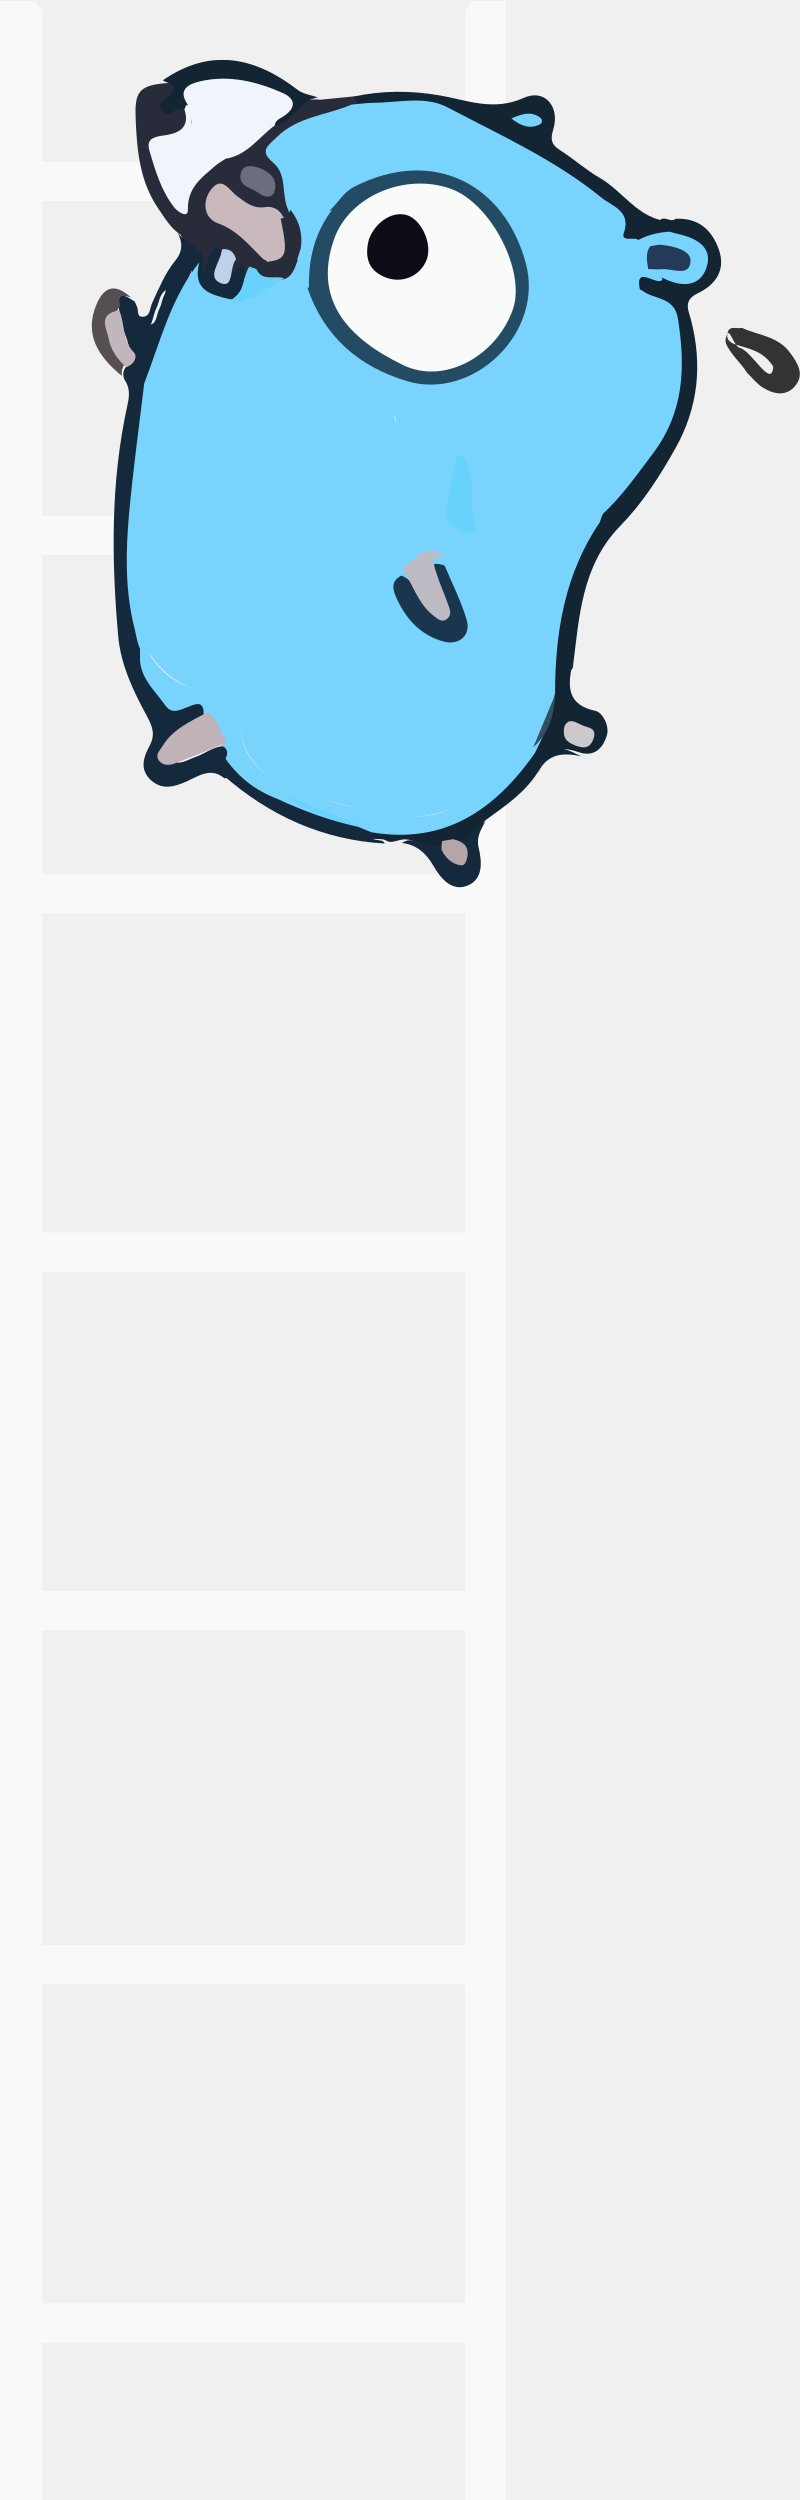
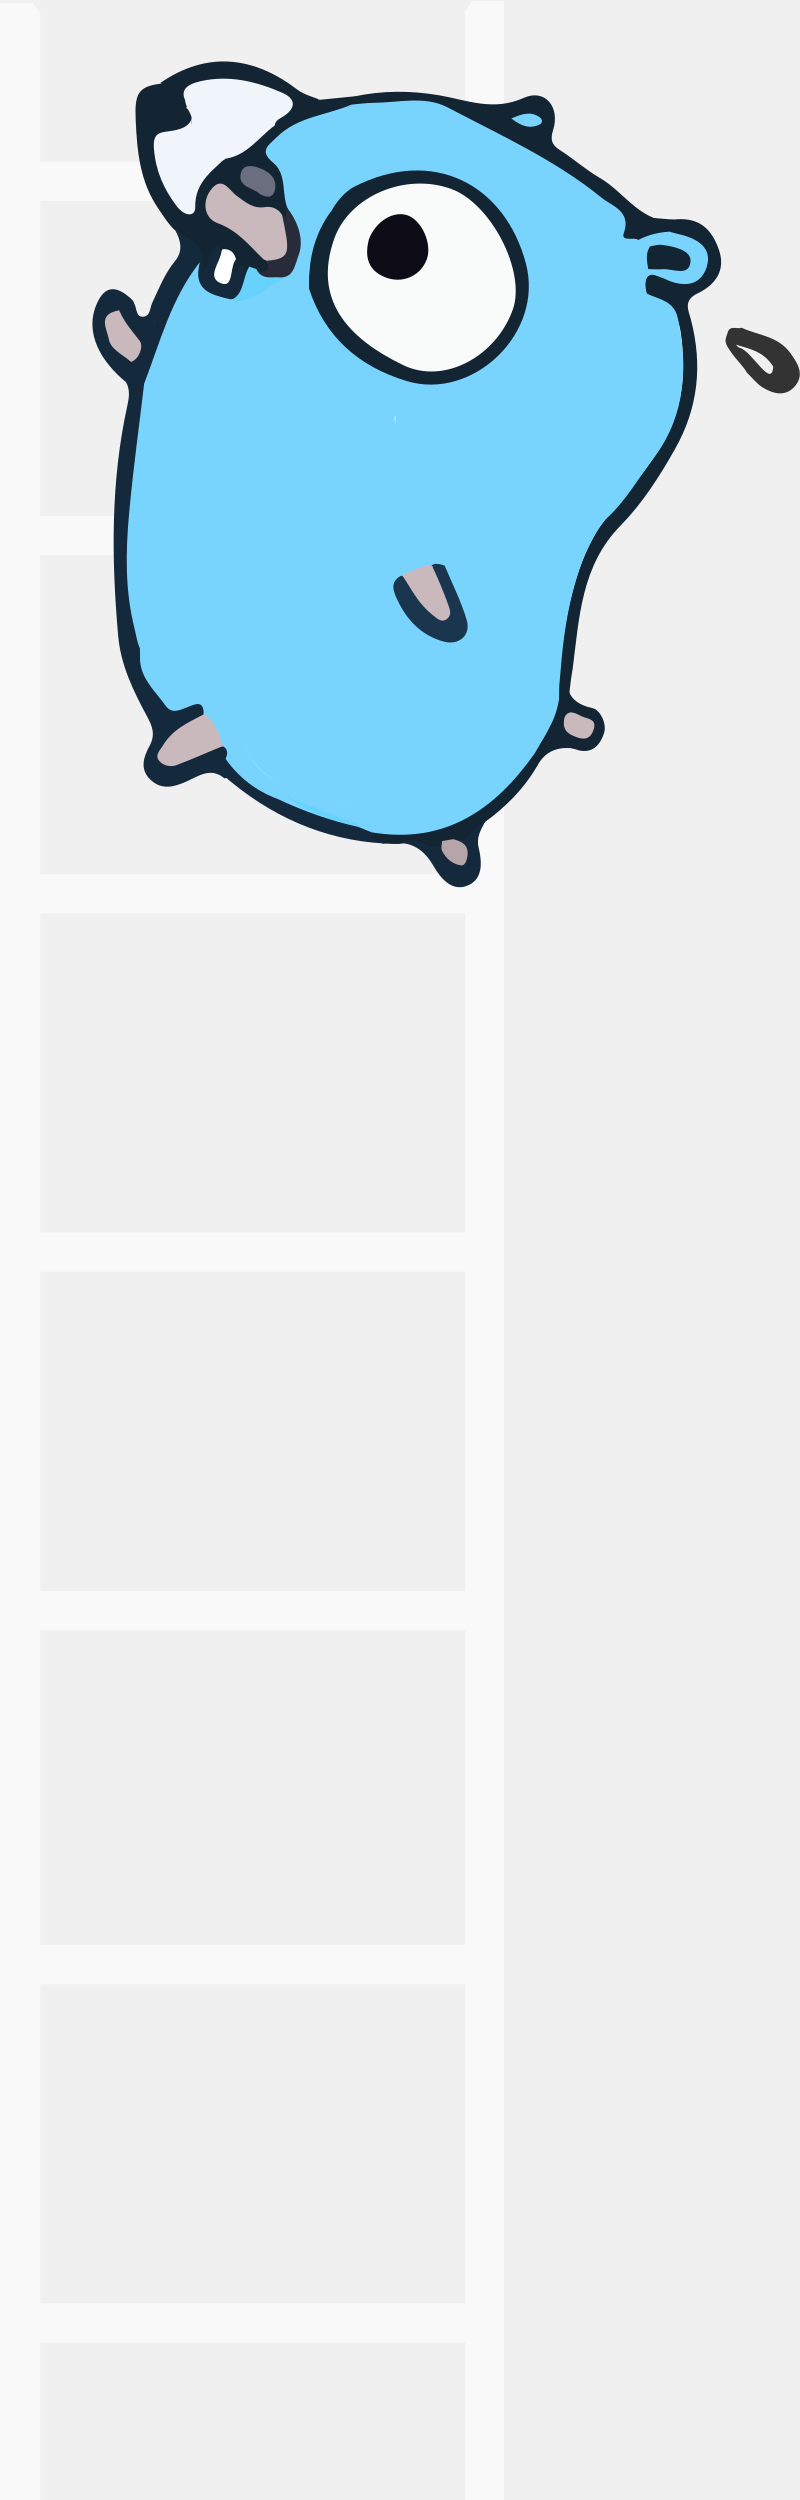
- <svg xmlns="http://www.w3.org/2000/svg" xmlns:xlink="http://www.w3.org/1999/xlink" width="183" height="572">
-   <defs>
-     <path id="a" d="M0 1.227h9.714V573H0z" />
-     <path id="c" d="M.398 1.227h9.35V573H.399z" />
-     <path id="e" d="M0 573h116V1H0z" />
-     <path id="g" d="M1.232.7h36.111v15.084H1.233z" />
-   </defs>
-   <g fill="none" fill-rule="evenodd">
-     <g opacity=".58" transform="translate(0 -1)">
-       <mask id="b" fill="#fff">
-         <use xlink:href="#a" />
-       </mask>
-       <path d="M9.714 573H-.001V1.729a.514.514 0 01.514-.502h7.503l1.698 2.38V573z" fill="#FFF" mask="url(#b)" />
-       <g transform="translate(106)">
-         <mask id="d" fill="#fff">
-           <use xlink:href="#c" />
-         </mask>
-         <path d="M9.75 573H.397V3.607s1.587-2.38 1.636-2.38h7.288a.43.43 0 01.428.432V573z" fill="#FFF" mask="url(#d)" />
-       </g>
-       <mask id="f" fill="#fff">
-         <use xlink:href="#e" />
-       </mask>
-       <path fill="#FFF" mask="url(#f)" d="M0 374h115v-9H0zM0 292h115v-9H0zM0 128h115v-9H0zM0 210h115v-9H0zM0 47h115v-9H0zM0 455h115v-9H0zM0 537h115v-9H0z" />
+ <svg xmlns="http://www.w3.org/2000/svg" height="572" viewBox="0 0 183 572" width="183">
+   <mask id="a" fill="#fff">
+     <path d="m0 .227h9.714v571.773h-9.714z" fill="#fff" fill-rule="evenodd" />
+   </mask>
+   <mask id="b" fill="#fff">
+     <path d="m.398.227h9.35v571.773h-9.349z" fill="#fff" fill-rule="evenodd" />
+   </mask>
+   <mask id="c" fill="#fff">
+     <path d="m0 572h116v-572h-116z" fill="#fff" fill-rule="evenodd" />
+   </mask>
+   <mask id="d" fill="#fff">
+     <path d="m.232.7h36.111v15.084h-36.11z" fill="#fff" fill-rule="evenodd" />
+   </mask>
+   <g fill="none" fill-rule="nonzero">
+     <g fill="#fff" opacity=".58">
+       <path d="m9.714 572h-9.715v-571.271h7.503l1.698 2.38v568.891z" mask="url(#a)" />
+       <path d="m9.75 572h-9.353v-569.393s1.587-2.38 1.636-2.38h7.288v571.773z" mask="url(#b)" transform="translate(106)" />
+       <path d="m0 373h115v-9h-115zm0-82h115v-9h-115zm0-164h115v-9h-115zm0 82h115v-9h-115zm0-163h115v-9h-115zm0 408h115v-9h-115zm0 82h115v-9h-115z" mask="url(#c)" />
    </g>
-     <path d="M28.838 87.452c.967 1.755.703 3.525.287 5.403-3.825 17.406-3.638 34.982-2.09 52.616.584 6.662 3.436 12.542 6.497 18.228 1.365 2.53 2.107 4.374.633 7.057-1.35 2.464-2.241 5.328.306 7.689 2.559 2.369 5.292 1.65 8.198.359 2.723-1.211 5.569-3.369 8.68-.713 2.604-.389 2.313-2.568 2.65-4.366.02-1.125-.202-2.147-1.232-2.799-3.197-.907-5.49 1.445-8.193 2.339-1.684.558-3.965 2.16-5.013.47-1.308-2.107 1.352-3.393 2.674-4.76 1.912-1.973 4.841-2.633 6.47-5.013.804-2.06-.246-3.885-2.007-3.515-8.216 1.727-9.487-4.935-12.258-9.863-4.548-9.407-3.86-19.491-3.515-29.455.267-7.766 1.039-15.515 2.644-23.158.644-3.067 1.123-6.202.864-9.381.18-5.692 3.202-10.535 4.613-15.855.58-2.194 1.87-4.393.128-6.735-2.174 1.011-1.9 3.182-2.733 4.71-.735 1.347-.451 3.791-2.687 3.579-1.995-.188-2.068-2.254-2.315-3.894-.204-.467-.406-.935-.612-1.404-2.032-1.268-4.248-2.922-3.574 1.686-.228 4.394 3.653 8.115 2.018 12.736-1.195 1.232-1.47 2.566-.433 4.039" fill="#15293D" />
-     <path d="M80.592 22.092l-7.32.73c-4.836-.79-6.991 3.828-10.685 5.338-3.71 2.89-7.055 6.294-11.475 8.178-3.828 2.834-8.19 5.212-8.7 11.446-3.851-3.444-4.779-7.488-6.008-11.308-.915-2.845 1.447-3.304 3.318-4.156 3.09-1.408 5.758-3.14 3.339-7.195-.478-1.116-3.79.252-2.193-2.876 1.431-2.797-.56-3.394-2.915-3.222-6.363.513-7.17 2.192-6.912 8.302.308 7.333.957 14.307 5.274 20.536 1.482 2.136 2.756 4.374 4.992 5.824 1.698 3.39 5.026 5.91 4.924 10.14 3.235-.124 2.974-3.339 4.776-4.418.72-.078 1.205.25 1.517.878.107 2.91.936 4.78 4.272 3.041.76.035 1.51.121 2.265.218 3.708.234 3.586-1.447 1.94-3.9-2.732-3.47-5.163-7.21-9.517-9.044-1.823-.77-2.997-2.598-1.89-4.568 1.304-2.324 2.965-.597 4.11.354 3.306 2.738 7.573 2.743 11.278 4.322 1.239.06 2.022-.57 2.502-1.662.12-4.095.077-8.2-2.33-11.746-1.853-2.73-.706-4.367 1.592-5.921 2.938-1.988 6.026-3.529 9.523-4.253 2.32-.481 4.819-.822 5.731-3.628-.056-.887-.25-1.64-1.408-1.41" fill="#282B3A" />
-     <path d="M131.05 152.854c1.473-11.57 1.967-23.428 10.877-32.535 5.066-5.178 8.94-11.254 12.517-17.582 5.331-9.431 6.332-19.22 3.645-29.593-.565-2.165-1.86-4.413 1.556-6.038 3.934-1.873 6.499-5.176 4.845-9.957-1.596-4.605-4.765-7.367-9.933-7.079-1.124 1.05-2.861-1.09-3.71.621-.413.833.455 1.565 1.13 2.123 1.362.94 3.017 1.249 4.44 2.056 2.157 1.227 4.12 2.837 3.207 5.62-.812 2.475-3.008 2.918-5.396 2.429a19.164 19.164 0 00-2.163-.31c-2.783.15-7.13-2.224-6.245 3.889.331.661.68 1.559 1.338 1.686 6.361 1.235 6.71 6.19 7.144 11.259.775 8.98-1.116 17.146-6.315 24.614-3.584 5.15-7.485 10.013-11.565 14.762-8.172 10.534-9.386 23.126-10.394 35.766-.103 1.29.023 2.633 1.354 3.415 2.583-.733 2.212-3.598 3.667-5.146" fill="#132433" />
-     <path d="M153.33 52.709c-2.853-3.236 2.474-.361 1.564-2.145-8.115.83-11.822-6.503-17.668-9.864-3.197-1.837-5.995-4.375-9.118-6.36-1.93-1.226-2.243-2.416-1.547-4.618 1.644-5.225-1.857-9.535-6.761-7.314-6.944 3.148-13.085.45-19.39-.615-6.594-1.114-12.955-1.084-19.41.28.28.586.561 1.172.844 1.759 1.816 1.999 4.143 1.237 6.26 1.019 8.56-.888 16.307.785 23.663 5.679 7.831 5.21 16.883 8.394 24.123 14.715 2.678 2.34 5.653 4.224 6.327 8.112.344 1.994 1.639 2.813 3.599 2.614 2.603-.846 5.546-.91 7.515-3.262M130.932 152c-2.8.58-2.238 3.424-3.416 5.096a2.339 2.339 0 00-1.055 1.308c-1.183 4.03-2.14 8.146-4.468 11.738-8.643 11.429-19.093 19.354-34.412 17.902-.93-.087-1.855.115-2.706.561-2.779 4.733 1.821 2.754 3.286 3.63 1.162.789 2.297.178 3.444-.06 3.468-.891 6.259 3.137 9.856 1.373a29.272 29.272 0 002.99-.695c3.919.307 4.63-3.51 6.873-5.36 4.544-3.294 9.218-6.448 12.121-11.484 1.513-5.778 5.48-5.075 9.706-3.693 3.311.709 4.926-1.595 5.686-3.994.702-2.216-.999-5.329-2.549-5.659-6.66-1.415-6.379-5.716-5.356-10.663" fill="#132433" />
-     <path d="M55.814 60.91c-1.38-.554-1.55 1.291-2.64 1.373-.326-1.26.926-2.573-.16-3.775-1.239.085-1.601 1.377-2.579 1.905-.234-1.381.47-2.85-.455-4.12-2.563.956-1.9 3.842-3.82 6.179 1.99-6.09-3.778-6.381-5.638-9.472 1.276 2.304 1.375 4.46-.418 6.639-2.367 2.875-3.73 6.344-5.294 9.69-.52 1.117-.397 2.91-1.893 3.124-2.053.294-1.377-2.293-2.594-3.022-.796 2.625-.158 5.418 2.336 5.832 2.287.377 2.19-2.917 3.074-4.637.722-1.409.69-3.213 2.181-4.295-1.064 7.532-6.22 13.84-5.965 21.669 2.5-1.161 3.032-3.666 3.753-5.917 2.198-6.842 5.035-13.403 8.24-20.288-.833 5.279.938 6.911 7.652 7.543 3.72-1.63 4.91-4.551 4.22-8.429" fill="#15293D" />
-     <g transform="matrix(-1 0 0 1 74 13)">
-       <mask id="h" fill="#fff">
-         <use xlink:href="#g" />
-       </mask>
-       <path d="M11.483 15.784C7.114 15.227 5.58 9.89 1.233 9.299c1.559-.558 3.377-.757 4.643-1.728C15.753-.024 25.91-2.128 36.753 5.38c-.973.758-3.419.648-1.938 2.91.837 1.277 3.47 1.75 2.177 3.883-1.402 2.31-3.275-.964-4.992-.099-.504-.233-.833-.625-.987-1.17-.1-2.696-1.378-4.306-4.02-4.68-5.14-.727-10.016.223-14.769 2.282-4.647 2.015.732 4.994-.741 7.279" fill="#132433" mask="url(#h)" />
+     <path d="m29.125 92.855c-3.825 17.406-3.638 34.982-2.09 52.616.584 6.662 3.436 12.542 6.497 18.228 1.365 2.53 2.107 4.374.633 7.057-1.35 2.464-2.241 5.328.306 7.689 2.559 2.369 5.292 1.65 8.198.359 2.723-1.211 5.569-3.369 8.68-.713 2.604-.389 2.313-2.568 2.65-4.366.02-1.125-.202-2.147-1.232-2.799-3.197-.907-5.49 1.445-8.193 2.339-1.684.558-3.965 2.16-5.013.47-1.308-2.107 1.352-3.393 2.674-4.76 1.912-1.973 4.841-2.633 6.47-5.013.804-2.06-.246-3.885-2.007-3.515-8.216 1.727-9.487-4.935-12.258-9.863-4.548-9.407-3.86-19.491-3.515-29.455.267-7.766 1.039-15.515 2.644-23.158.644-3.067 1.123-6.202.864-9.381.18-5.692 3.202-10.535 4.613-15.855.58-2.194 1.87-4.393.128-6.735-2.174 1.011-1.9 3.182-2.733 4.71-.735 1.347-.451 3.791-2.687 3.579-1.995-.188-2.582-2.708-2.829-4.348-.204-.467-.019-.065-.225-.534-.421-1.696-4.339-3.22-3.665 1.388-.228 4.394 3.871 7.997 2.236 12.618-1.195 1.232-1.47 2.566-.433 4.039.967 1.755.703 3.525.287 5.403z" fill="#15293d" />
+     <g fill="#132433">
+       <path d="m80.592 22.092-7.32.73c-4.836-.79-6.991 3.828-10.685 5.338-3.71 2.89-7.055 6.294-11.475 8.178-3.828 2.834-8.19 5.212-8.7 11.446-3.851-3.444-4.779-7.488-6.008-11.308-.915-2.845 1.447-3.304 3.318-4.156 3.09-1.408 5.758-3.14 3.339-7.195-.478-1.116-3.79.252-2.193-2.876 1.431-2.797-.56-3.394-2.915-3.222-6.363.513-7.17 2.192-6.912 8.302.308 7.333.957 14.307 5.274 20.536 1.482 2.136 2.756 4.374 4.992 5.824 1.698 3.39 5.026 5.91 4.924 10.14 3.235-.124 2.974-3.339 4.776-4.418.72-.078 1.205.25 1.517.878.107 2.91.936 4.78 4.272 3.041.76.035 1.51.121 2.265.218 3.708.234 3.586-1.447 1.94-3.9-2.732-3.47-5.163-7.21-9.517-9.044-1.823-.77-2.997-2.598-1.89-4.568 1.304-2.324 2.965-.597 4.11.354 3.306 2.738 7.573 2.743 11.278 4.322 1.239.06 2.022-.57 2.502-1.662.12-4.095.077-8.2-2.33-11.746-1.853-2.73-.706-4.367 1.592-5.921 2.938-1.988 6.026-3.529 9.523-4.253 2.32-.481 4.819-.822 5.731-3.628-.056-.887-.25-1.64-1.408-1.41" />
+       <path d="m131.05 152.854c1.473-11.57 1.967-23.428 10.877-32.535 5.066-5.178 8.94-11.254 12.517-17.582 5.331-9.431 6.332-19.22 3.645-29.593-.565-2.165-1.86-4.413 1.556-6.038 3.934-1.873 6.499-5.176 4.845-9.957-1.596-4.605-4.322-7.279-9.49-6.991-1.765.317-7.133-.838-8.907 0-.493.233 5.209 2.098 5.884 2.656 1.362.94 3.017 1.249 4.44 2.056 2.157 1.227 4.12 2.837 3.207 5.62-.812 2.475-3.008 2.918-5.396 2.429-.103.001-.207.001-.31 0-2.783.15-7.13-2.224-6.245 3.889.331.661.68 1.559 1.338 1.686 6.361 1.235 6.71 6.19 7.144 11.259.775 8.98-1.116 17.146-6.315 24.614-3.584 5.15-7.485 10.013-11.565 14.762-8.172 10.534-10.078 29.424-11.086 42.064-.103 1.29 1.966.028 3.049-2.417.268-2.498.539-4.473.812-5.923z" />
+       <path d="m154.894 50.564c-8.115.83-11.822-6.503-17.668-9.864-3.197-1.837-5.995-4.375-9.118-6.36-1.93-1.226-2.243-2.416-1.547-4.618 1.644-5.225-1.857-9.535-6.761-7.314-6.944 3.148-13.085.45-19.39-.615-6.594-1.114-12.955-1.084-19.41.28.28.586.561 1.172.844 1.759 1.816 1.999 4.143 1.237 6.26 1.019 8.56-.888 16.307.785 23.663 5.679 7.831 5.21 16.883 8.394 24.123 14.715 2.678 2.34 5.653 4.224 6.327 8.112.344 1.994 1.639 2.813 3.599 2.614 2.603-.846 5.546-.91 7.515-3.262-2.854-3.236 2.473-.361 1.563-2.145zm-23.962 101.436c-2.8.58-2.238 3.424-3.416 5.096.427-.124.881-.124 1.308 0-1.183 4.03-2.399 8.068-4.468 11.738-8.643 11.429-19.093 19.354-34.412 17.902-.93-.087-5.164.299-6.015.745-2.779 4.733 2.117 4.643 3.582 5.519 1.465 0 3.342.238 4.489 0 3.468-.891 10.102 5.309 12.499 2 3.955-.918 4.332-5.15 6.575-7 4.544-3.294 8.841-7.568 11.745-12.604 1.513-5.778 5.48-5.075 9.706-3.693 3.311.709 4.926-1.595 5.686-3.994.702-2.216-.999-5.329-2.549-5.659-6.66-1.415-6.379-5.716-5.356-10.663" />
    </g>
-     <path d="M88 193c-.299-1.54-4.416.234-2.618-3.13-.383-1.462-1.549-1.942-2.792-2.33-5.992-1.16-11.683-3.231-17.113-6.038-4.768-2.107-7.994-6.657-12.93-8.502-.806 1.33-.05 3.241-1.547 4.315 10.659 9.33 22.857 14.886 37 15.685" fill="#15293D" />
-     <path d="M170.887 85.257c1.21 1.16 2.278 2.583 3.658 3.426 2.527 1.545 5.437 2.149 7.515-.547 2.006-2.597.42-5.054-1.217-7.334-2.823-3.935-7.345-4.048-11.134-5.802-1.11.364-2.815-.697-3.254 1.208-.399 1.734.935 2.334 2.213 2.735 2.906.911 6.023 1.416 8.247 4.929-.314 5.309-4.944-3.667-7.656-4.286-1.38-.316-2.36-4.877-2.98-2.896-.451 1.447-.561 1.711 1.288 4.32.744 1.053 2.591 2.898 3.32 4.247" fill="#333" />
-     <path d="M101.283 192.859c-3.092 2.591-6.19-2.275-9.283.006 3.225.43 5.387 2.16 7.174 5.254 1.674 2.892 4.274 6.046 7.929 4.452 3.47-1.513 3.177-5.394 2.41-8.644-.584-2.486.564-4.086 1.487-5.927-2.617 1.188-3.998 4.778-7.399 4.428.178 1.106 1.21 1.88 1.015 3.368-1.734-.212-2.561-1.537-3.333-2.937" fill="#15293D" />
-     <path d="M27.86 86c-.066-1.223.12-2.363 1.258-3.19.38-2.523-1.651-4.383-2.195-6.645-.507-2.098-1.153-4.25.639-6.167-.911-2.473.331-2.65 2.438-1.912-3.485-3.19-6.064-2.732-7.872 1.45-2.985 6.896.308 11.996 5.731 16.464" fill="#554E52" />
-     <path d="M133 173.026c-6.929-3.287-7.688-2.985-10 3.974 2.12-4.664 5.869-4.843 10-3.974" fill="#132433" />
-     <path d="M52.646 68.472C48.356 67.433 43.9 66.54 45.6 60c-6.604 8.367-8.979 18.352-12.612 27.76-1.168 9.885-2.547 19.752-3.443 29.662-.802 8.842-.972 17.734 1.255 26.456.581 2.274.675 4.823 2.797 6.448.15-.109.328-.195.44-.337.105-.132.137-.321.203-.486 3.265 5.137 7.963 7.82 13.83 9.412 3.674 1 6.05 3.807 6.921 8.417 1.63 8.63 8.595 12.733 16.337 14.944 3.88 1.108 7.945 1.884 11.791 3.095 15.39 4.85 26.293-1.62 35.998-12.928 4.929-5.744 5.036-12.541 6.055-19.146 1.465-9.493 3.198-18.922 5.275-28.287.575-2.595 2.753-4.356 4.304-6.43 3.29-4.399 2.938-8.837-.852-11.81-4.32-3.38-8.604-3.04-12.16 1.163-3.82 4.52-7 9.176-8.706 15.234-1.171 4.16-4.969 7.7-4.804 12.599.096 2.944.327 5.865.111 8.828-.276 3.734-1.584 4.45-5.397 3.646-6.46-1.361-9.769-6.352-13.972-10.398-1.19-1.147-1.414-2.739-.754-4.145 2.405-5.096 1.725-10.568 2.064-15.903.238-3.73 1.286-6.82 4.606-8.993 3.014-1.975 4.06-5.265 4.553-8.617.544-3.677-1.35-6.123-4.757-7.155-2.234-.677-4.374-.005-4.21 2.796.244 4.306-1.258 6.522-5.738 5.738-3.345-.585-6.935-5.519-5.476-8.472 4.245-8.59-4.709-12.668-6.019-19.28-.118-.6.24-.35-.336-.343-5.837.075-9.278-5.55-14.787-6.181-2.037-.6-3.559 1.196-5.472 1.185" fill="#79D4FD" />
-     <path d="M56.28 68.626c2.8 1.103 5.741 1.931 7.126 5.107.452 1.03 1.66 1.629 2.874 1.183 5.379-1.976 6.039 2.04 7.207 5.507.532 1.576.768 3.795 1.91 4.52 4.198 2.675 3.024 4.535.833 8.309-1.892 3.254 1.31 7.501 4.403 9.764 3.032 2.216 6.792 1.972 9.846-.693 1.007-.879 1.134-2.224.916-3.629-.225-1.438-2.89-3.882.837-4.057 2.835-.135 5.167 2.007 5.135 4.863-.037 2.899-.657 6.852-3.155 8.025-6.731 3.158-6.852 8.947-6.59 14.6.215 4.624-.653 8.78-2.318 12.914-.882 2.183-.464 3.375 1.551 5.062 4.872 4.078 8.643 9.337 15.448 10.995 4.281 1.044 6.728-.439 6.856-4.897.125-4.376-.707-8.724.192-13.166.516-2.53.689-4.704 3.343-5.83 1.248-.528 2.333-1.364 2.098-2.938-1.236-8.35 5.699-12.293 10.06-17.256 1.914-2.18 6.175.149 8.447 2.316 2.298 2.196 3.26 5.643.673 8.041-6.944 6.44-6.698 15.036-8.603 23.28-1.48 6.413-3.057 12.96-3.261 19.295-.374 11.474-9.171 16.451-15.82 22.802-4.418 4.22-11.674 4.833-17.444 3.64-7.794-1.611-15.781-3.125-23.204-6.47-6.32-2.848-10.41-7.049-10.75-14.294-.248-5.276-5.276-6.758-8.555-7.49-6.739-1.505-10.944-5.113-14.335-12.425l.048 5.548c.365 4.255 3.516 6.935 5.769 10.124 1.444 2.042 3.143 1.17 4.874.492 1.908-.747 4.085-1.922 3.895 1.83.896 2.791 1.36 5.861 4.611 7.144 1.087.793.817 1.795.432 2.813 3.013 4.26 6.966 7.3 11.856 9.13 5.925 2.784 12.046 4.992 18.45 6.396l3.057 1.248c16.758 2.835 28.25-5.151 37.35-18.055 2.105-4.025 3.607-8.259 4.456-12.723.035-.355.104-.704.199-1.049.02-13.937 2.216-27.307 10.26-39.157 1.563-5.542 6.391-9.02 8.898-13.955 4.891-9.623 10.061-19.172 6.85-30.641-.807-2.883-1.762-5.17-5.166-5.744-2.448-.412-4.73-1.435-4.857-4.523-.407-.627 1.045-.621.325-.417-.15.044-.034.198.088.554.522 1.505 1.093 2.875 3.135 2.087-1.67-6.839 3.813-1.086 5.032-2.837-.333-1.34-1.815-1.916-2.147-3.255-.38-1.345-.103-2.804-.718-4.106-.735-1.154-2.02-1.413-3.142-1.93-1.09-.261-3.494.525-2.82-1.377 1.773-5.015-2.812-6.21-4.996-7.992-10.668-8.708-23.262-14.387-35.364-20.754-5.15-2.71-11.292-1.062-17-1.023-1.65.011-3.302.262-4.955.404-5.7 2.455-12.298 2.704-17.097 7.443-2.03 2.001-4.088 3.128-.81 5.86 3.315 2.767 1.753 7.42 3.482 10.886.694 3.28.898 6.691 2.587 9.71 1.375.33 2.275-.504 2.447-1.58.548-3.415 2.973-5.307 5.439-7.22 9.534-9.61 22.924-11.832 31.645-4.175 11.04 9.691 14.9 20.906 6.679 33.012-4.904 7.222-12.855 10.366-21.418 8.15-10.935-2.83-17.54-10.14-21.795-20.068-1.564-2.017.412-5.971-3.629-6.638-2.08.878-2.983 3.043-4.736 4.277-1.62 2.622-6.674.56-6.934 5.033" fill="#79D4FD" />
-     <path d="M52 169.861c-1.785-2.125-1.839-5.324-4.574-6.861-3.833 2.043-7.891 3.803-10.229 7.694-.623 1.037-1.794 2.021-.83 3.316.87 1.17 2.306 1.16 3.517.701 4.067-1.544 8.082-3.224 12.116-4.85" fill="#BFB3B7" />
-     <path d="M27.253 71c-5.152.881-2.731 4.371-2.375 6.533.388 2.338 1.903 4.678 4.014 6.467 1.892-.639 2.633-2.454 1.717-3.4-2.785-2.86-1.917-6.508-3.356-9.6" fill="#C1B6BB" />
-     <path d="M62.856 28.705c.151-1.303 1.318-1.603 2.2-2.215 2.867-1.993 2.437-3.99-.462-5.26-5.959-2.61-12.187-4.137-18.736-2.642-3.076.702-5.35 2.134-2.67 5.657 1.908 2.72-.402 5.447.063 8.28 1.24 7.589 1.951 8.032 8.377 3.789 4.964-.78 7.583-4.93 11.228-7.609" fill="#F0F4FB" />
-     <path d="M64.776 49.61c-.799-1.712-2.438-2.498-4.077-2.234-2.813.452-4.514-1.107-6.442-2.498-1.841-1.327-3.513-4.943-6.127-1.293-1.942 2.719-1.38 6.377 1.679 7.484 4.677 1.691 7.306 5.232 10.54 8.318 4.34 1.509 6.392.268 6.619-4.116.111-2.153.055-4.33-2.192-5.661" fill="#C9B8BC" />
-     <path d="M51 36.264c-2.272-.671-3.208 2.222-5.768 1.917-.444-3.767-2.284-7.517-1.115-11.706.351-1.26-.331-2.05-1.48-2.475a38.29 38.29 0 00-.448.999c1.475 4.518-1.72 5.612-4.822 6.009-2.5.32-3.94.933-3.15 3.587 1.344 4.531 2.697 9.115 5.674 12.896.767.98 3.144 2.55 3.095.522-.152-6.23 4.8-8.254 8.014-11.749" fill="#F0F4FB" />
-     <path d="M64.209 50.005c1.836 8.707 1.467 9.58-4.228 9.97 1.496 3.014-.427 2.278-1.981 1.944.99 4.331 3.684 3.143 6.334 2.103 2.531-.35 3.03-2.541 3.785-4.5.856-.514 1.141-1.206.619-2.148.637-3.489-.093-6.622-2.276-9.374-.448 1.034-1.075 1.855-2.253 2.005" fill="#282B3A" />
-     <path d="M65 63.67c-2.093-.777-4.943.901-6.348-2.106L57.058 61c-1.623 2.387-1.019 6.05-4.058 7.624 1.732 1.064 3.197-.462 4.81-.525" fill="#67D3FD" />
-     <path d="M59.468 44.4c1.46.85 2.953.978 3.396-.823.637-2.581-1.053-4.142-3.216-5.017-1.682-.68-4.016-1.14-4.544 1.08-.755 3.194 2.798 3.283 4.364 4.76" fill="#6B6E7F" />
-     <path d="M50.903 57.017c-.076.175-.205.342-.222.523-.279 2.546-3.667 6.03.045 7.33 2.783.976 1.771-3.82 3.274-5.543-.418-1.642-1.417-2.46-3.097-2.31" fill="#C1D0E9" />
-     <path d="M146.843 66.384c-3.942-.708.502-6.285-4.171-6.384-2.08 5.869-1.057 7.767 5.415 9.38 1.587.396 3.163 1.159 3.251 2.635.298 5.102 3.078 9.827.913 15.376-3.477 8.93-6.63 17.819-13.64 24.964-.836.851-4.69 3.117-1.12 5.645 4.689-4.251 8.236-9.375 11.989-14.367 7.093-9.432 7.373-19.795 5.614-30.78-.823-5.138-5.621-4.21-8.25-6.469M148.378 61.498c.626 1.627 2.397 1.622 3.69 2.294 4.11 1.993 8.164 1.785 9.603-2.641 1.446-4.44-2.094-6.624-6.378-7.575-.722-.16-1.43-.382-2.144-.576-2.525.178-4.935.727-7.149 1.937.29 1.467 1.681 1.752 2.815 2.31 1.371 1.755 3.755 1.164 6.362 2.574-2.78.412-5.246-.073-6.799 1.677M117 27.101c2.307 1.807 4.254 2.467 6.534 1.353.592-.289.646-1.103.012-1.57-2.023-1.496-4.005-.867-6.546.217" fill="#79D4FD" />
-     <path d="M129.161 166.136c-.621 2.789.638 3.677 2.336 4.372 1.681.691 3.293.931 4.173-1.176 1.212-2.895-1.208-2.81-2.512-3.412-1.393-.64-2.992-1.807-3.997.216" fill="#CCC9CC" />
-     <path d="M101.151 192.434c-.025.744-.313 1.622-.022 2.209.887 1.77 2.384 3.098 4.343 3.349.97.125 1.34-1.177 1.477-2.136.364-2.508-1.269-3.353-3.279-3.856l-2.519.434" fill="#B5A4A8" />
-     <path d="M127 159c-1.668 4-3.332 8-5 12 3.681-3.41 4.826-7.565 5-12" fill="#324E61" />
-     <path d="M83 189c-6-2.334-12-4.668-18-7 5.586 3.652 11.47 6.359 18 7" fill="#67D3FD" />
-     <path d="M70.396 66.06c3.813 10.942 11.612 17.805 22.703 21.14 15.101 4.54 31.457-11.01 27.222-26.926-4.818-18.102-21.207-26.762-39.262-17.559-2.548 1.3-3.603 3.623-5.503 5.319-5.287 5.023-6.242 11.243-5.16 18.027" fill="#244B64" />
-     <path d="M91.845 131.693c-2.923 1.444-1.692 3.939-.893 5.636 2.137 4.54 5.477 8.085 10.567 9.462 3.489.944 6.292-1.414 5.267-4.922-1.25-4.278-3.326-8.318-5.045-12.46-4.071-1.455-3.62 1.26-3.27 3.637.362 2.476 2.48 4.444 2.26 7.55-4.716-1.474-4.73-7.325-8.886-8.903" fill="#19364E" />
-     <path d="M92 130.014c2.407 3.559 3.59 8.019 7.085 10.776 1.029.81 2.065 1.86 3.345.683 1.001-.926.453-2.18.088-3.215-.88-2.52-2.011-4.946-2.796-7.496-.574-1.865-1.188-4.207 2.202-3.188-4.34-3.899-6.877.426-9.924 2.44" fill="#BDBAC4" />
-     <path d="M104.45 104c-.77 4.037-1.44 8.045-2.322 12.012-.62 2.787 1.106 4.33 3.129 5.583 1.543.954 4.246.082 3.662-1.143-2.458-5.152.836-11.124-2.91-15.912-.189-.242-.702-.257-1.559-.54" fill="#67D3FD" />
-     <path d="M148.307 61.561c1.078.018 2.158.13 3.227.036 2.34-.203 6.182 1.87 6.46-1.795.195-2.579-3.882-3.442-6.542-3.779-.881-.112-1.804.213-2.708.337-1.125 1.625-.713 3.421-.437 5.201" fill="#233A58" />
-     <path d="M70.69 66c-.159-6.518 1.214-12.624 5.31-18-4.698 1.473-4.765 6.277-7.334 9.282-.222.71-.442 1.418-.666 2.127 3.23 1.33.31 4.945 2.69 6.591" fill="#79D4FD" />
-     <path d="M76.495 54.551c-4.915 13.86 2.797 22.713 15.713 28.972 9.52 4.616 21.424-2.128 25.138-12.745 3.04-8.686-4.994-24.287-14.197-27.582-10.471-3.747-23.158 1.658-26.654 11.355" fill="#F9FAFA" />
-     <path d="M84.389 54.798c-.765 3.134-.762 6.65 3.43 8.515 4.045 1.798 8.409-.07 9.838-4.013 1.27-3.51-1.158-8.956-4.487-10.056-3.126-1.034-7.196 1.3-8.781 5.554" fill="#0E0C16" />
+     <path d="m53.174 62.283c-.326-1.26.926-2.573-.16-3.775-1.239.085-1.601 1.377-2.579 1.905-.234-1.381.47-2.85-.455-4.12-2.563.956-1.9 3.842-3.82 6.179 1.99-6.09-3.082-8.004-6.056-9.763 1.276 2.304 1.793 4.751 0 6.93-2.367 2.875-3.73 6.344-5.294 9.69-.52 1.117-.397 2.91-1.893 3.124-2.053.294-1.377-2.293-2.594-3.022-.796 2.625-.158 5.418 2.336 5.832 2.287.377 2.689-1.723 3.573-3.443.722-1.409-4.538 8.351-4.283 16.18 2.5-1.161 3.032-3.666 3.753-5.917 2.198-6.842 6.577-14.785 9.782-21.67-.833 5.279-.604 8.293 6.11 8.925.58-.254 1.947-.795 2.406-1.111 2.488-1.709 2.396-4.045 1.814-7.318-1.38-.553-1.55 1.292-2.64 1.374z" fill="#15293d" />
+     <path d="m-.272 9.822c1.559-.558 3.882-1.28 5.148-2.251 9.877-7.595 20.624-9.079 31.467-1.571-.973.758-4.009.028-2.528 2.29.837 1.277 3.47 1.75 2.177 3.883-1.402 2.31-3.275-.964-4.992-.099-.504-.233-.594-.177-.748-.722 1.424-2.846-1.617-4.754-4.259-5.128-5.14-.727-10.016.223-14.769 2.282-4.647 2.015.732 4.994-.741 7.279-4.369-.558-6.408-5.372-10.755-5.963z" fill="#132433" mask="url(#d)" transform="matrix(-1 0 0 1 73 13)" />
+     <path d="m88 193c-.299-1.54-4.416.234-2.618-3.13-.383-1.462-1.549-1.942-2.792-2.33-5.992-1.16-11.683-3.231-17.113-6.038-4.768-2.107-7.994-6.657-12.93-8.502-.806 1.33-.05 3.241-1.547 4.315 10.659 9.33 22.857 14.886 37 15.685" fill="#15293d" />
+     <path d="m170.887 85.257c1.21 1.16 2.278 2.583 3.658 3.426 2.527 1.545 5.437 2.149 7.515-.547 2.006-2.597.42-5.054-1.217-7.334-2.823-3.935-7.345-4.048-11.134-5.802-1.11.364-2.815-.697-3.254 1.208-.399 1.734.935 2.334 2.213 2.735 2.906.911 6.023 1.416 8.247 4.929-.314 5.309-4.944-3.667-7.656-4.286-1.38-.316-2.36-4.877-2.98-2.896-.451 1.447-.561 1.711 1.288 4.32.744 1.053 2.591 2.898 3.32 4.247" fill="#333" />
+     <path d="m101.283 192.859c-3.092 2.591-6.19-2.275-9.283.006 3.225.43 5.387 2.16 7.174 5.254 1.674 2.892 4.274 6.046 7.929 4.452 3.47-1.513 3.177-5.394 2.41-8.644-.584-2.486.564-4.086 1.487-5.927-2.617 1.188-3.998 4.778-7.399 4.428.178 1.106 1.21 1.88 1.015 3.368-1.734-.212-2.561-1.537-3.333-2.937" fill="#15293d" />
+     <path d="m28.437 86c.001 0 1.425-1.416 2.563-2.243.38-2.523-3.533-5.33-4.077-7.592-.507-2.098-1.215-3.748.577-5.665-.911-2.473.393-2.868 2.5-2.13-3.485-3.19-6.064-3.016-7.872 1.166-2.985 6.896 1.287 13.448 6.71 17.916z" fill="#15293d" />
+     <path d="m132.5 171.532c-6.929-3.287-9.558.942-9.703 3.941 2.267-4.501 6.107-4.81 10.238-3.941z" fill="#132433" />
+     <path d="m45.715 60c-6.604 8.367-9.094 18.352-12.727 27.76-1.168 9.885-2.547 19.752-3.443 29.662-.802 8.842-.972 17.734 1.255 26.456.581 2.274.675 4.823 2.797 6.448.15-.109.328-.195.44-.337.105-.132.137-.321.203-.486 3.265 5.137 7.963 7.82 13.83 9.412 3.674 1 6.05 3.807 6.921 8.417 1.63 8.63 8.595 12.733 16.337 14.944 3.88 1.108 7.945 1.884 11.791 3.095 15.39 4.85 26.293-1.62 35.998-12.928 4.929-5.744 5.036-12.541 6.055-19.146 1.465-9.493 3.198-18.922 5.275-28.287.575-2.595 2.753-4.356 4.304-6.43 3.29-4.399 2.938-8.837-.852-11.81-4.32-3.38-8.604-3.04-12.16 1.163-3.82 4.52-7 9.176-8.706 15.234-1.171 4.16-4.969 7.7-4.804 12.599.096 2.944.327 5.865.111 8.828-.276 3.734-1.584 4.45-5.397 3.646-6.46-1.361-9.769-6.352-13.972-10.398-1.19-1.147-1.414-2.739-.754-4.145 2.405-5.096 1.725-10.568 2.064-15.903.238-3.73 1.286-6.82 4.606-8.993 3.014-1.975 4.06-5.265 4.553-8.617.544-3.677-1.35-6.123-4.757-7.155-2.234-.677-4.374-.005-4.21 2.796.244 4.306-1.258 6.522-5.738 5.738-3.345-.585-6.935-5.519-5.476-8.472 4.245-8.59-4.709-12.668-6.019-19.28-.118-.6.24-.35-.336-.343-5.837.075-9.278-5.55-14.787-6.181-2.037-.6-3.559 1.196-5.472 1.185-4.289-1.039-8.63-1.932-6.93-8.472z" fill="#79d4fd" />
+     <path d="m63.406 73.733c.452 1.03 1.66 1.629 2.874 1.183 5.379-1.976 6.039 2.04 7.207 5.507.532 1.576.768 3.795 1.91 4.52 4.198 2.675 3.024 4.535.833 8.309-1.892 3.254 1.31 7.501 4.403 9.764 3.032 2.216 6.792 1.972 9.846-.693 1.007-.879 1.134-2.224.916-3.629-.225-1.438-2.89-3.882.837-4.057 2.835-.135 5.167 2.007 5.135 4.863-.037 2.899-.657 6.852-3.155 8.025-6.731 3.158-6.852 8.947-6.59 14.6.215 4.624-.653 8.78-2.318 12.914-.882 2.183-.464 3.375 1.551 5.062 4.872 4.078 8.643 9.337 15.448 10.995 4.281 1.044 6.728-.439 6.856-4.897.125-4.376-.707-8.724.192-13.166.516-2.53.689-4.704 3.343-5.83 1.248-.528 2.333-1.364 2.098-2.938-1.236-8.35 5.699-12.293 10.06-17.256 1.914-2.18 6.175.149 8.447 2.316 2.298 2.196 3.26 5.643.673 8.041-6.944 6.44-6.698 15.036-8.603 23.28-1.48 6.413-2.823 13.033-3.027 19.368-.374 11.474-8.816 17.747-16.054 22.729-5.288 3.64-11.674 4.833-17.444 3.64-7.794-1.611-17.028-3.93-23.204-6.47s-9.907-6.913-10.75-14.294c-.596-5.223-5.334-6.374-8.555-7.49-6.848-2.373-10.335-5.506-14.335-12.425l.048 5.548c.365 4.255 3.516 6.935 5.769 10.124 1.444 2.042 3.143 1.17 4.874.492 1.908-.747 4.085-1.922 3.895 1.83.896 2.791 1.36 5.861 4.611 7.144 1.087.793.817 1.795.432 2.813 3.013 4.26 6.966 7.3 11.856 9.13 5.925 2.784 12.046 4.992 18.45 6.396l3.057 1.248c16.758 2.835 28.25-5.151 37.35-18.055 3.912-6.755 4.725-7.896 5.574-12.36.035-.355-.011-3.228.084-3.573.633-7.953 1.327-14.351 2.977-20.789 1.222-4.765 2.837-9.617 6.022-14.797 3.874-4.992 6.649-10.429 9.156-15.364 4.891-9.623 10.061-19.172 6.85-30.641-.807-2.883-1.762-5.17-5.166-5.744-2.448-.412-1.881-1.032.161-1.82-1.67-6.839 3.579-3.692 3.579-3.692-.333-1.34-1.832-1.54-2.164-2.879-.38-1.345-.103-2.804-.718-4.106-.735-1.154-2.02-1.413-3.142-1.93-1.09-.261-3.494.525-2.82-1.377 1.773-5.015-2.812-6.21-4.996-7.992-10.668-8.708-23.262-14.387-35.364-20.754-5.15-2.71-11.292-1.062-17-1.023-1.65.011-3.302.262-4.955.404-5.7 2.455-12.298 2.704-17.097 7.443-2.03 2.001-4.088 3.128-.81 5.86 3.315 2.767 1.753 7.42 3.482 10.886.694 3.28.898 6.691 2.587 9.71 1.375.33 2.275-.504 2.447-1.58.548-3.415 2.973-5.307 5.439-7.22 9.534-9.61 22.924-11.832 31.645-4.175 11.04 9.691 14.9 20.906 6.679 33.012-4.904 7.222-12.855 10.366-21.418 8.15-10.935-2.83-17.54-10.14-21.795-20.068-1.564-2.017.412-5.971-3.629-6.638-2.08.878-2.983 3.043-4.736 4.277-1.62 2.622-6.674.56-6.934 5.033 2.8 1.103 5.741 1.931 7.126 5.107z" fill="#79d4fd" />
+     <path d="m46.669 163.406c-3.833 2.043-7.134 3.397-9.472 7.288-.623 1.037-1.794 2.021-.83 3.316.87 1.17 2.712 1.546 3.923 1.087 4.067-1.544 6.676-2.777 10.71-4.403-1.064-3.834-2.508-6.263-4.331-7.288z" fill="#c9b8bc" />
+     <path d="m24.878 77.533c.388 2.338 3.011 3.479 5.122 5.268 1.892-.639 2.856-3.64 2-4.763-2.338-3.067-3.308-3.946-4.747-7.038-5.152.881-2.731 4.371-2.375 6.533z" fill="#c9b8bc" />
+     <path d="m62.856 28.705c.151-1.303 1.318-1.603 2.2-2.215 2.867-1.993 2.437-3.99-.462-5.26-5.959-2.61-12.187-4.137-18.736-2.642-3.076.702-5.35 2.134-2.67 5.657 1.908 2.72-.402 5.447.063 8.28 1.24 7.589 1.951 8.032 8.377 3.789 4.964-.78 7.583-4.93 11.228-7.609" fill="#f0f4fb" />
+     <path d="m64.776 49.61c-.799-1.712-2.438-2.498-4.077-2.234-2.813.452-4.514-1.107-6.442-2.498-1.841-1.327-3.513-4.943-6.127-1.293-1.942 2.719-1.38 6.377 1.679 7.484 4.677 1.691 7.306 5.232 10.54 8.318 4.34 1.509 6.392.268 6.619-4.116.111-2.153.055-4.33-2.192-5.661" fill="#c9b8bc" />
+     <path d="m50.586 37c-2.272-.671-2.794 1.486-5.354 1.181-.444-3.767-2.284-7.517-1.115-11.706.351-1.26-.331-2.05-1.48-2.475.333-.004.666-.004.999 0 1.475 4.518-1.72 5.612-4.822 6.009-2.5.32-3.892.477-3.584 4.153.421 5.024 2.252 9.107 5.169 12.964 1.982 2.62 4.314 2.378 4.265.35-.152-6.23 4.57-8.715 7.784-12.21" fill="#f0f4fb" />
+     <path d="m64.5 49c1.836 8.707 2.196 10.258-3.499 10.648 1.496 3.014-1.447 2.605-3.001 2.271.99 4.331 3.85 2.621 6.5 1.581 2.531-.35 2.745-2.132 3.5-4.091.539-1.206 1.074-1.407.666-2.127.637-3.489-.84-7.055-3.023-9.807-.448 1.034.311 1.985-.867 2.135z" fill="#282b3a" />
+     <path d="m65 63.67c-2.093-.777-4.943.901-6.348-2.106l-1.594-.564c-1.623 2.387-1.019 6.05-4.058 7.624 1.732 1.064 3.197-.462 4.81-.525" fill="#67d3fd" />
+     <path d="m59.468 44.4c1.46.85 2.953.978 3.396-.823.637-2.581-1.053-4.142-3.216-5.017-1.682-.68-4.016-1.14-4.544 1.08-.755 3.194 2.798 3.283 4.364 4.76" fill="#6b6e7f" />
+     <path d="m50.903 57.017c-.076.175-.205.342-.222.523-.279 2.546-3.667 6.03.045 7.33 2.783.976 1.771-3.82 3.274-5.543-.418-1.642-1.417-2.46-3.097-2.31" fill="#fff" />
+     <path d="m142.672 60c-2.08 5.869-1.057 7.767 5.415 9.38 1.587.396 3.163 1.159 3.251 2.635.298 5.102 3.078 9.827.913 15.376-3.477 8.93-6.63 17.819-13.64 24.964-.836.851-3.57 3.89 0 6.418 4.689-4.251 7.476-9.414 11.229-14.406 7.093-9.432 7.487-20.802 5.254-31.514-1.011-4.851-5.621-4.21-8.25-6.469-3.943-.708.501-6.285-4.172-6.384zm9.396 3.792c4.11 1.993 8.164 1.785 9.603-2.641 1.446-4.44-2.094-6.624-6.378-7.575-.722-.16-1.43-.382-2.144-.576-2.525.178-4.935.727-7.149 1.937.29 1.467 1.681 1.752 2.815 2.31 1.371 1.755 3.755 1.164 6.362 2.574-2.78.412-5.246-.073-6.799 1.677.626 1.627 2.397 1.622 3.69 2.294zm-28.534-35.338c.592-.289.646-1.103.012-1.57-2.023-1.496-4.005-.867-6.546.217 2.307 1.807 4.254 2.467 6.534 1.353z" fill="#79d4fd" />
+     <path d="m129.161 164.136c-.621 2.789.638 3.677 2.336 4.372 1.681.691 3.293.931 4.173-1.176 1.212-2.895-1.208-2.81-2.512-3.412-1.393-.64-2.992-1.807-3.997.216" fill="#c9b8bc" />
+     <path d="m101.151 192.434c-.025.744-.313 1.622-.022 2.209.887 1.77 2.384 3.098 4.343 3.349.97.125 1.34-1.177 1.477-2.136.364-2.508-1.269-3.353-3.279-3.856z" fill="#b5a4a8" />
+     <path d="m83 189c-6-2.334-12-4.668-18-7 5.586 3.652 11.47 6.359 18 7" fill="#67d3fd" />
+     <path d="m70.69 66c3.602 11.022 11.318 17.865 22.409 21.2 15.101 4.54 31.457-11.01 27.222-26.926-4.818-18.102-21.207-26.762-39.262-17.559-2.548 1.3-4.59 4.327-5.059 5.285-3.73 3.097-5.5 9.097-5.31 18z" fill="#132433" />
+     <path d="m91.845 131.693c-2.923 1.444-1.692 3.939-.893 5.636 2.137 4.54 5.477 8.085 10.567 9.462 3.489.944 6.292-1.414 5.267-4.922-1.25-4.278-3.326-8.318-5.045-12.46-4.071-1.455-3.62 1.26-3.27 3.637.362 2.476 2.48 4.444 2.26 7.55-4.716-1.474-4.73-7.325-8.886-8.903" fill="#19364e" />
+     <path d="m92 131.595c2.407 3.559 3.59 6.438 7.085 9.195 1.029.81 2.065 1.86 3.345.683 1.001-.926.453-2.18.088-3.215-.88-2.52-2.73-6.913-3.433-8.272-.144-.736-.309-.681-.992-.681-.82 0-2.851.763-6.093 2.29z" fill="#c9b8bc" />
+     <path d="m148.307 61.561c1.078.018 2.158.13 3.227.036 2.34-.203 6.182 1.87 6.46-1.795.195-2.579-3.882-3.442-6.542-3.779-.881-.112-1.804.213-2.708.337-1.125 1.625-.713 3.421-.437 5.201" fill="#132433" />
+     <path d="m70.69 66c-.159-6.518 1.214-12.624 5.31-18-4.698 1.473-4.765 6.277-7.334 9.282-.222.71-.442 1.418-.666 2.127 3.23 1.33.31 4.945 2.69 6.591" fill="#79d4fd" />
+     <path d="m76.495 54.551c-4.915 13.86 2.797 22.713 15.713 28.972 9.52 4.616 21.424-2.128 25.138-12.745 3.04-8.686-4.994-24.287-14.197-27.582-10.471-3.747-23.158 1.658-26.654 11.355" fill="#f9fafa" />
+     <path d="m84.389 54.798c-.765 3.134-.762 6.65 3.43 8.515 4.045 1.798 8.409-.07 9.838-4.013 1.27-3.51-1.158-8.956-4.487-10.056-3.126-1.034-7.196 1.3-8.781 5.554" fill="#0e0c16" />
  </g>
</svg>
